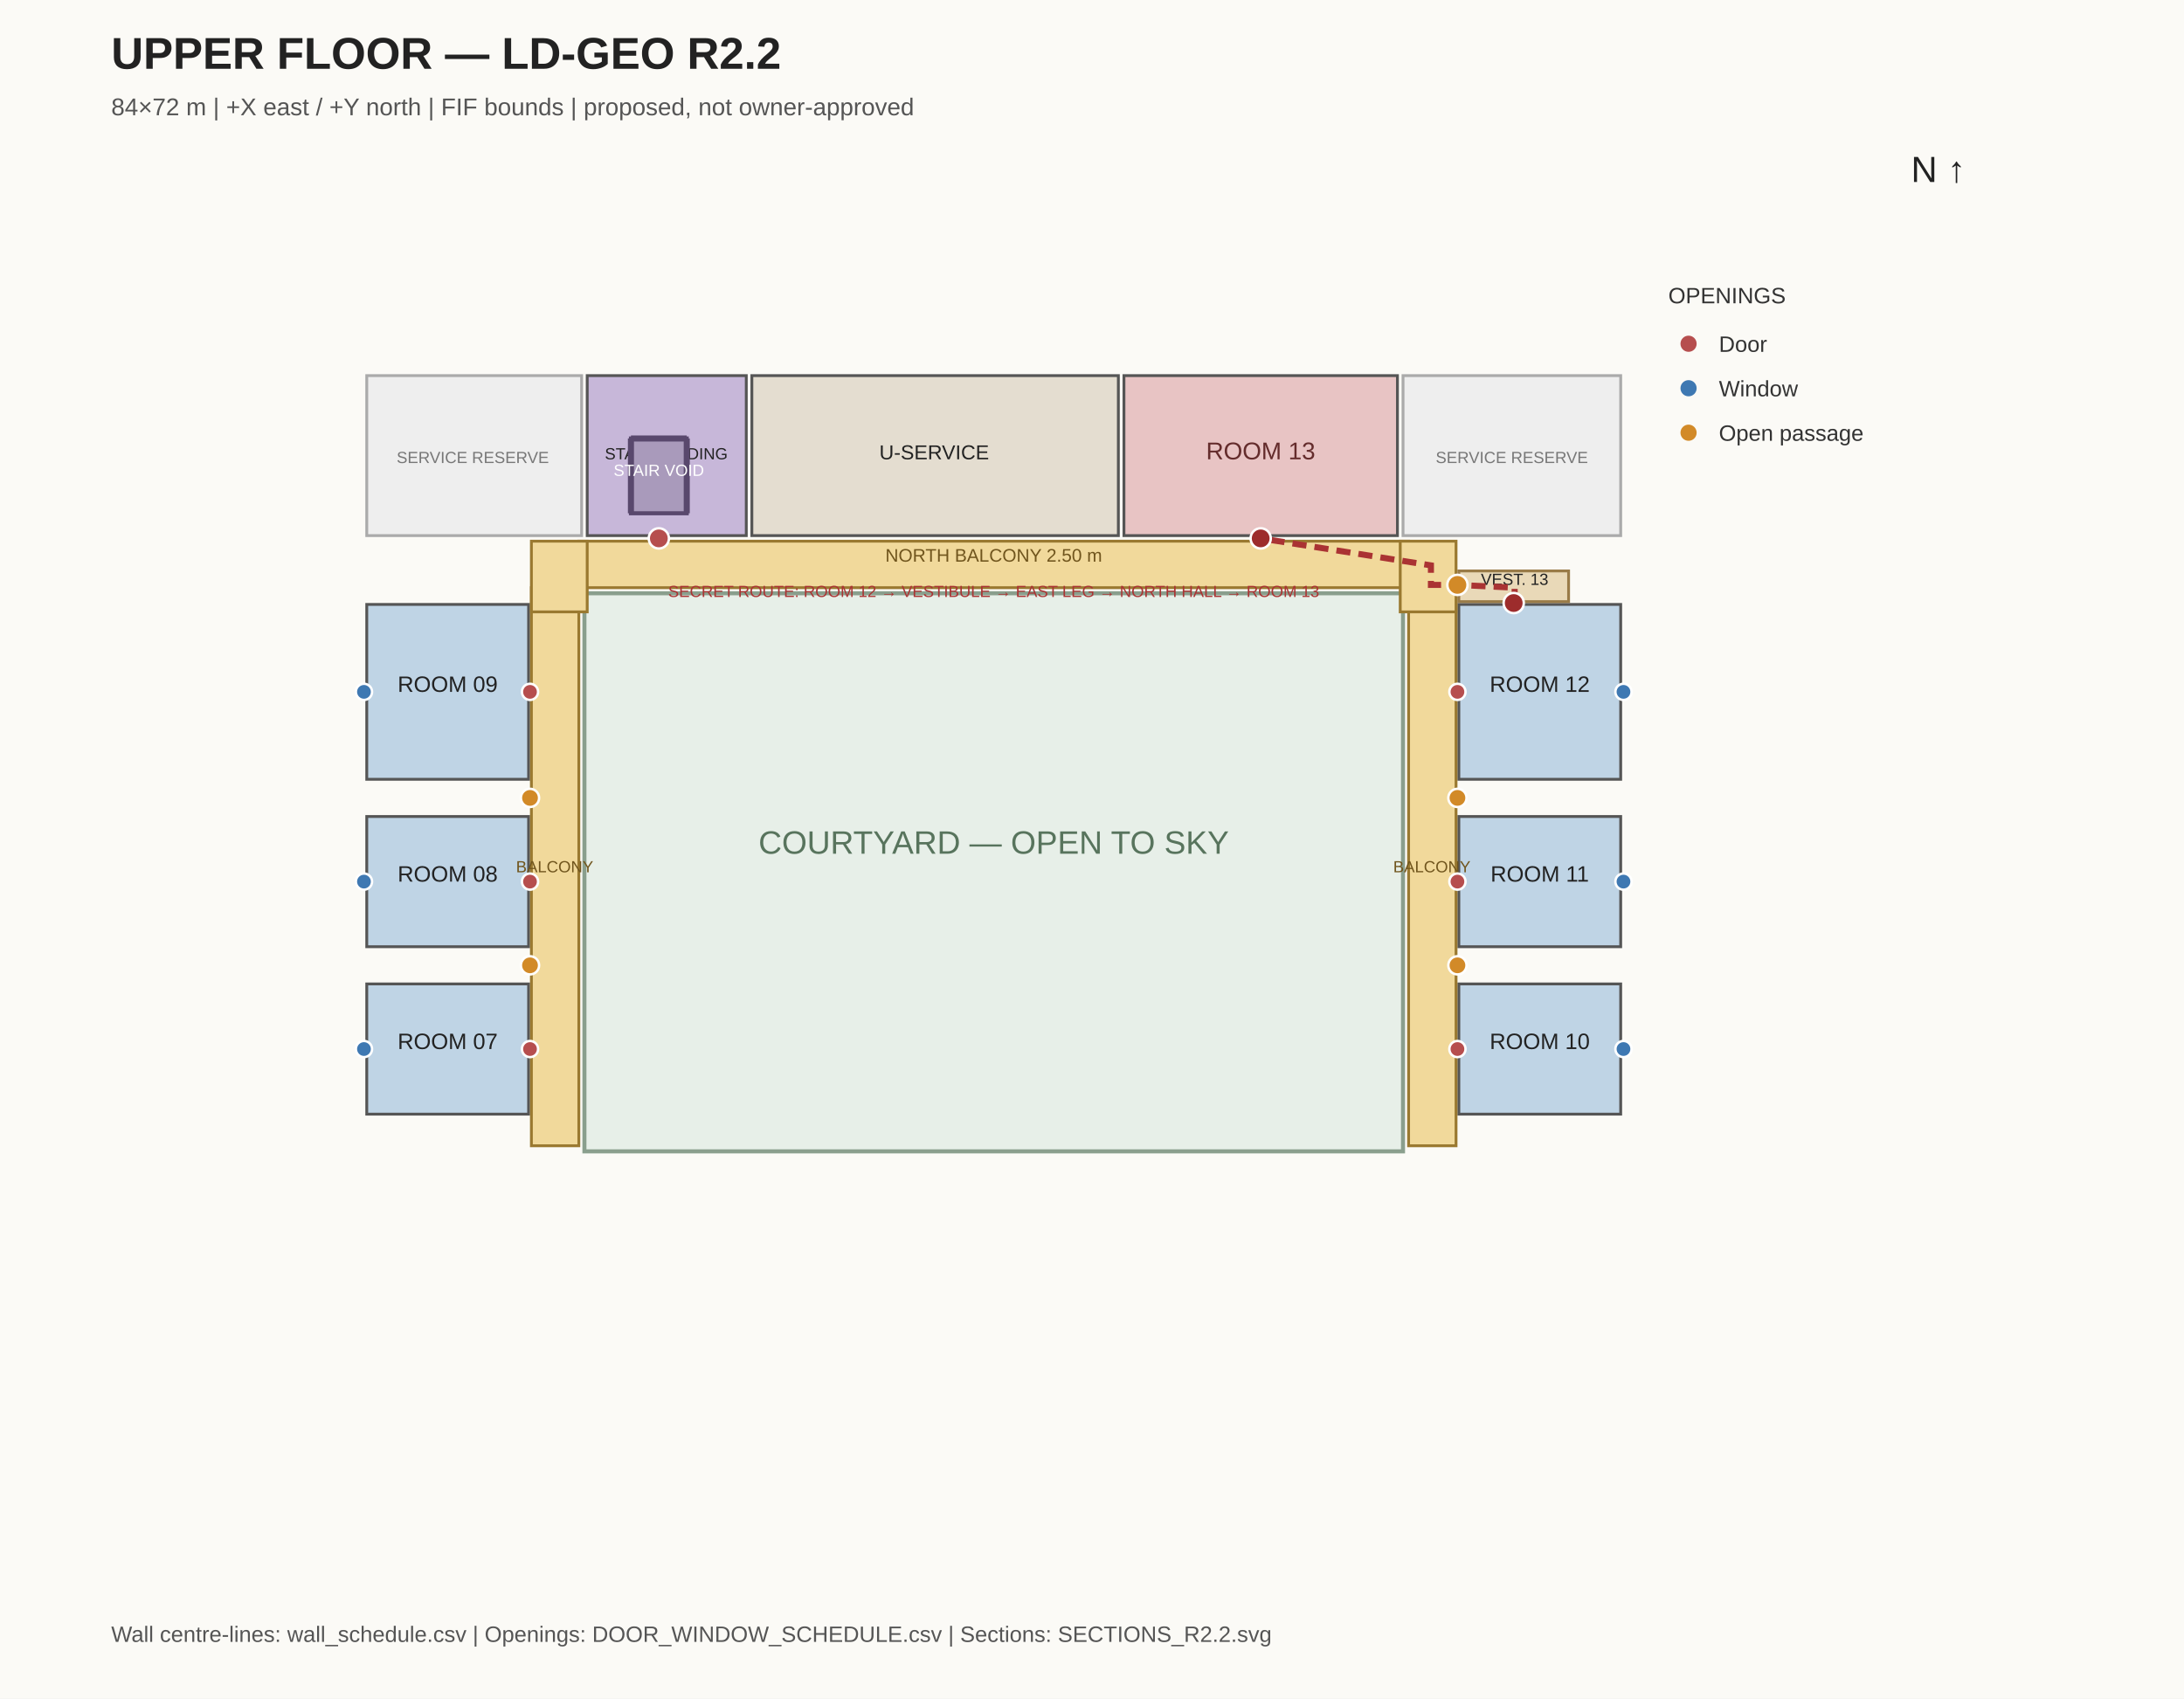
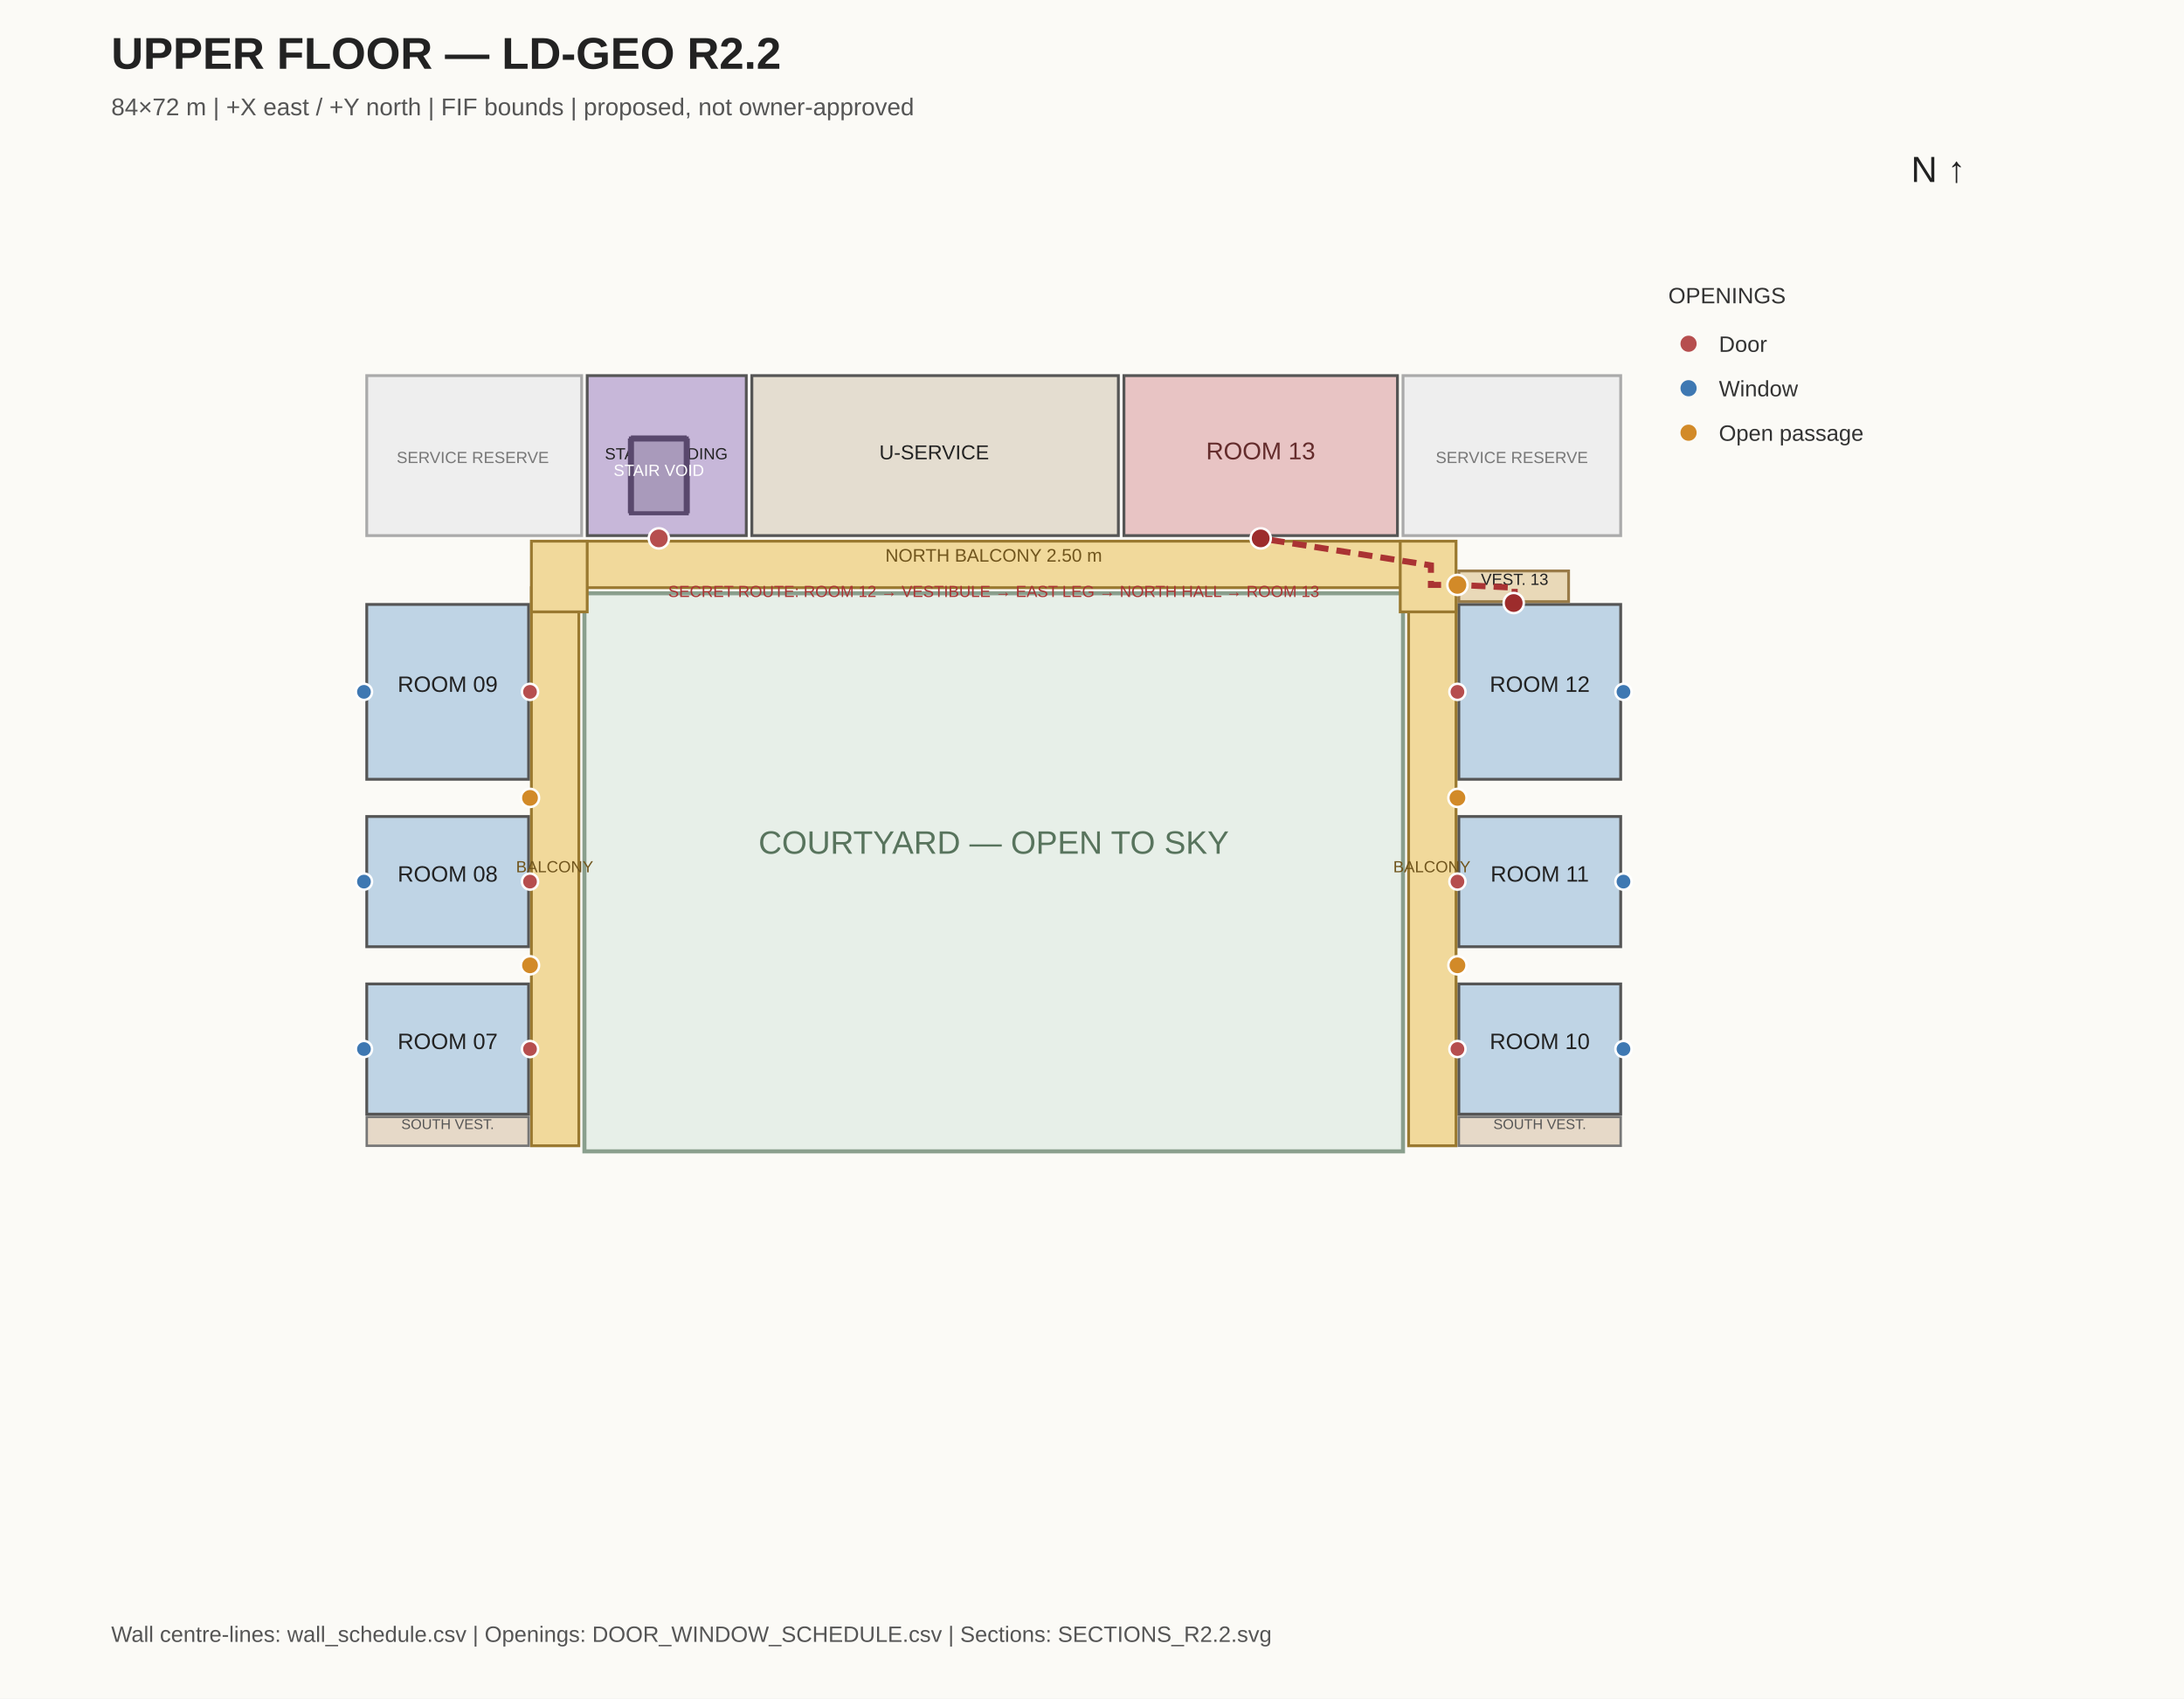
<svg xmlns="http://www.w3.org/2000/svg" width="1080" height="840" viewBox="0 0 1080 840">
  <rect width="100%" height="100%" fill="#fbfaf6" />
  <text x="55" y="34" font-family="Arial" font-size="22" font-weight="bold" fill="#222">UPPER FLOOR — LD-GEO R2.2</text>
  <text x="55" y="57" font-family="Arial" font-size="12" fill="#555">84×72 m | +X east / +Y north | FIF bounds | proposed, not owner-approved</text>
  <path d="MM178.6 569.4 L289 569.4 L289 293.4 L693.8 293.4 L693.8 569.4 L804.2 569.4 L804.2 183 L178.6 183 Z" fill="#d7d2c7" stroke="#222" stroke-width="3" />
  <rect x="289" y="293.4" width="404.8" height="276" fill="#e7efe8" stroke="#8a9f8d" stroke-width="2" />
  <text x="491.4" y="422.2" font-family="Arial" font-size="16" fill="#58745d" text-anchor="middle">COURTYARD — OPEN TO SKY</text>
  <rect x="181.36" y="486.6" width="80.04" height="64.4" fill="#bfd4e5" stroke="#555" stroke-width="1.4" />
  <text x="221.38" y="518.8" font-family="Arial" font-size="11" fill="#222" text-anchor="middle">ROOM 07</text>
  <rect x="181.36" y="403.8" width="80.04" height="64.4" fill="#bfd4e5" stroke="#555" stroke-width="1.4" />
  <text x="221.38" y="436" font-family="Arial" font-size="11" fill="#222" text-anchor="middle">ROOM 08</text>
  <rect x="181.36" y="298.92" width="80.04" height="86.48" fill="#bfd4e5" stroke="#555" stroke-width="1.4" />
  <text x="221.38" y="342.16" font-family="Arial" font-size="11" fill="#222" text-anchor="middle">ROOM 09</text>
  <rect x="721.4" y="486.6" width="80.04" height="64.4" fill="#bfd4e5" stroke="#555" stroke-width="1.4" />
  <text x="761.42" y="518.8" font-family="Arial" font-size="11" fill="#222" text-anchor="middle">ROOM 10</text>
  <rect x="721.4" y="403.8" width="80.04" height="64.4" fill="#bfd4e5" stroke="#555" stroke-width="1.4" />
  <text x="761.42" y="436" font-family="Arial" font-size="11" fill="#222" text-anchor="middle">ROOM 11</text>
  <rect x="721.4" y="298.92" width="80.04" height="86.48" fill="#bfd4e5" stroke="#555" stroke-width="1.4" />
  <text x="761.42" y="342.16" font-family="Arial" font-size="11" fill="#222" text-anchor="middle">ROOM 12</text>
  <rect x="262.78" y="290.64" width="23.46" height="276" fill="#f1d99b" stroke="#9a7930" stroke-width="1.4" />
  <rect x="696.56" y="290.64" width="23.46" height="276" fill="#f1d99b" stroke="#9a7930" stroke-width="1.4" />
  <rect x="286.24" y="267.64" width="410.32" height="23" fill="#f1d99b" stroke="#9a7930" stroke-width="1.4" />
  <rect x="262.78" y="267.64" width="27.6" height="34.96" fill="#f1d99b" stroke="#9a7930" stroke-width="1.4" />
  <rect x="692.42" y="267.64" width="27.6" height="34.96" fill="#f1d99b" stroke="#9a7930" stroke-width="1.4" />
  <text x="274.28" y="431.4" font-family="Arial" font-size="8" fill="#70551d" text-anchor="middle">BALCONY</text>
  <text x="708.06" y="431.4" font-family="Arial" font-size="8" fill="#70551d" text-anchor="middle">BALCONY</text>
  <text x="491.4" y="277.76" font-family="Arial" font-size="9" fill="#70551d" text-anchor="middle">NORTH BALCONY 2.50 m</text>
  <rect x="290.38" y="185.76" width="78.66" height="79.12" fill="#c7b7d9" stroke="#555" stroke-width="1.4" />
  <rect x="371.8" y="185.76" width="181.24" height="79.12" fill="#e4ddd0" stroke="#555" stroke-width="1.4" />
  <rect x="555.8" y="185.76" width="135.24" height="79.12" fill="#e8c4c4" stroke="#555" stroke-width="1.4" />
  <rect x="181.36" y="185.76" width="106.26" height="79.12" fill="#eee" stroke="#aaa" stroke-width="1.4" />
  <rect x="693.8" y="185.76" width="107.64" height="79.12" fill="#eee" stroke="#aaa" stroke-width="1.4" />
  <text x="329.48" y="227.16" font-family="Arial" font-size="8" fill="#222" text-anchor="middle">STAIR LANDING</text>
  <text x="461.96" y="227.16" font-family="Arial" font-size="10" fill="#222" text-anchor="middle">U-SERVICE</text>
  <text x="623.42" y="227.16" font-family="Arial" font-size="12" fill="#642c2c" text-anchor="middle">ROOM 13</text>
  <text x="233.8" y="229" font-family="Arial" font-size="8" fill="#777" text-anchor="middle">SERVICE RESERVE</text>
  <text x="747.62" y="229" font-family="Arial" font-size="8" fill="#777" text-anchor="middle">SERVICE RESERVE</text>
  <rect x="721.4" y="282.36" width="54.28" height="15.18" fill="#e9d9b8" stroke="#997b48" stroke-width="1.4" />
  <text x="749" y="289.26" font-family="Arial" font-size="8" fill="#222" text-anchor="middle">VEST. 13</text>
  <path d="M749 298.23 L749 290.64 L720.71 289.26 L707.6 289.26 L707.6 279.6 L623.42 266.26" fill="none" stroke="#a33" stroke-width="3" stroke-dasharray="7 4" />
  <text x="491.4" y="295.24" font-family="Arial" font-size="8" fill="#a33" text-anchor="middle">SECRET ROUTE: ROOM 12 → VESTIBULE → EAST LEG → NORTH HALL → ROOM 13</text>
  <text x="945" y="90" font-family="Arial" font-size="18" fill="#222">N ↑</text>
  <text x="55" y="812" font-family="Arial" font-size="11" fill="#555">Wall centre-lines: wall_schedule.csv | Openings: DOOR_WINDOW_SCHEDULE.csv | Sections: SECTIONS_R2.2.svg</text>
  <circle cx="262.09" cy="518.8" r="4" fill="#b64e4e" stroke="#fff" stroke-width="1.2" />
  <circle cx="720.71" cy="518.8" r="4" fill="#b64e4e" stroke="#fff" stroke-width="1.2" />
  <circle cx="179.98" cy="518.8" r="4" fill="#3e78b2" stroke="#fff" stroke-width="1.2" />
  <circle cx="802.82" cy="518.8" r="4" fill="#3e78b2" stroke="#fff" stroke-width="1.2" />
  <circle cx="262.09" cy="436" r="4" fill="#b64e4e" stroke="#fff" stroke-width="1.2" />
  <circle cx="720.71" cy="436" r="4" fill="#b64e4e" stroke="#fff" stroke-width="1.2" />
  <circle cx="179.98" cy="436" r="4" fill="#3e78b2" stroke="#fff" stroke-width="1.2" />
  <circle cx="802.82" cy="436" r="4" fill="#3e78b2" stroke="#fff" stroke-width="1.2" />
  <circle cx="262.09" cy="342.16" r="4" fill="#b64e4e" stroke="#fff" stroke-width="1.2" />
  <circle cx="720.71" cy="342.16" r="4" fill="#b64e4e" stroke="#fff" stroke-width="1.2" />
  <circle cx="179.98" cy="342.16" r="4" fill="#3e78b2" stroke="#fff" stroke-width="1.2" />
  <circle cx="802.82" cy="342.16" r="4" fill="#3e78b2" stroke="#fff" stroke-width="1.2" />
  <circle cx="748.54" cy="298.23" r="5" fill="#9d2c2c" stroke="#fff" stroke-width="1.2" />
  <circle cx="720.71" cy="289.26" r="5" fill="#d28a28" stroke="#fff" stroke-width="1.2" />
  <circle cx="623.42" cy="266.26" r="5" fill="#9d2c2c" stroke="#fff" stroke-width="1.2" />
  <circle cx="325.8" cy="266.26" r="5" fill="#b64e4e" stroke="#fff" stroke-width="1.2" />
  <g font-family="Arial" font-size="11" fill="#333">
    <text x="825" y="150">OPENINGS</text>
    <circle cx="835" cy="170" r="4" fill="#b64e4e" />
    <text x="850" y="174">Door</text>
    <circle cx="835" cy="192" r="4" fill="#3e78b2" />
    <text x="850" y="196">Window</text>
    <circle cx="835" cy="214" r="4" fill="#d28a28" />
    <text x="850" y="218">Open passage</text>
  </g>
  <circle cx="262.09" cy="477.4" r="4.5" fill="#d28a28" stroke="#fff" stroke-width="1.2" />
  <circle cx="262.09" cy="394.6" r="4.5" fill="#d28a28" stroke="#fff" stroke-width="1.2" />
  <circle cx="720.71" cy="477.4" r="4.5" fill="#d28a28" stroke="#fff" stroke-width="1.2" />
  <circle cx="720.71" cy="394.6" r="4.5" fill="#d28a28" stroke="#fff" stroke-width="1.2" />
  <rect x="312" y="216.856" width="27.6" height="36.984" fill="#a99abb" stroke="#59486d" stroke-width="2" />
  <path d="M312 253.84 V216.856 M339.6 253.84 V216.856 M312 216.856 H339.6" stroke="#59486d" stroke-width="3" fill="none" />
  <text x="325.8" y="235.348" font-family="Arial" font-size="8" fill="#fff" text-anchor="middle">STAIR VOID</text>
+   <rect x="181.36" y="552.38" width="80.04" height="14.26" fill="#e6d9c8" stroke="#777" stroke-width="1.2" />
+   <text x="221.38" y="558.36" font-family="Arial" font-size="7" fill="#555" text-anchor="middle">SOUTH VEST.</text>
+   <rect x="721.4" y="552.38" width="80.04" height="14.26" fill="#e6d9c8" stroke="#777" stroke-width="1.2" />
+   <text x="761.42" y="558.36" font-family="Arial" font-size="7" fill="#555" text-anchor="middle">SOUTH VEST.</text>
</svg>
